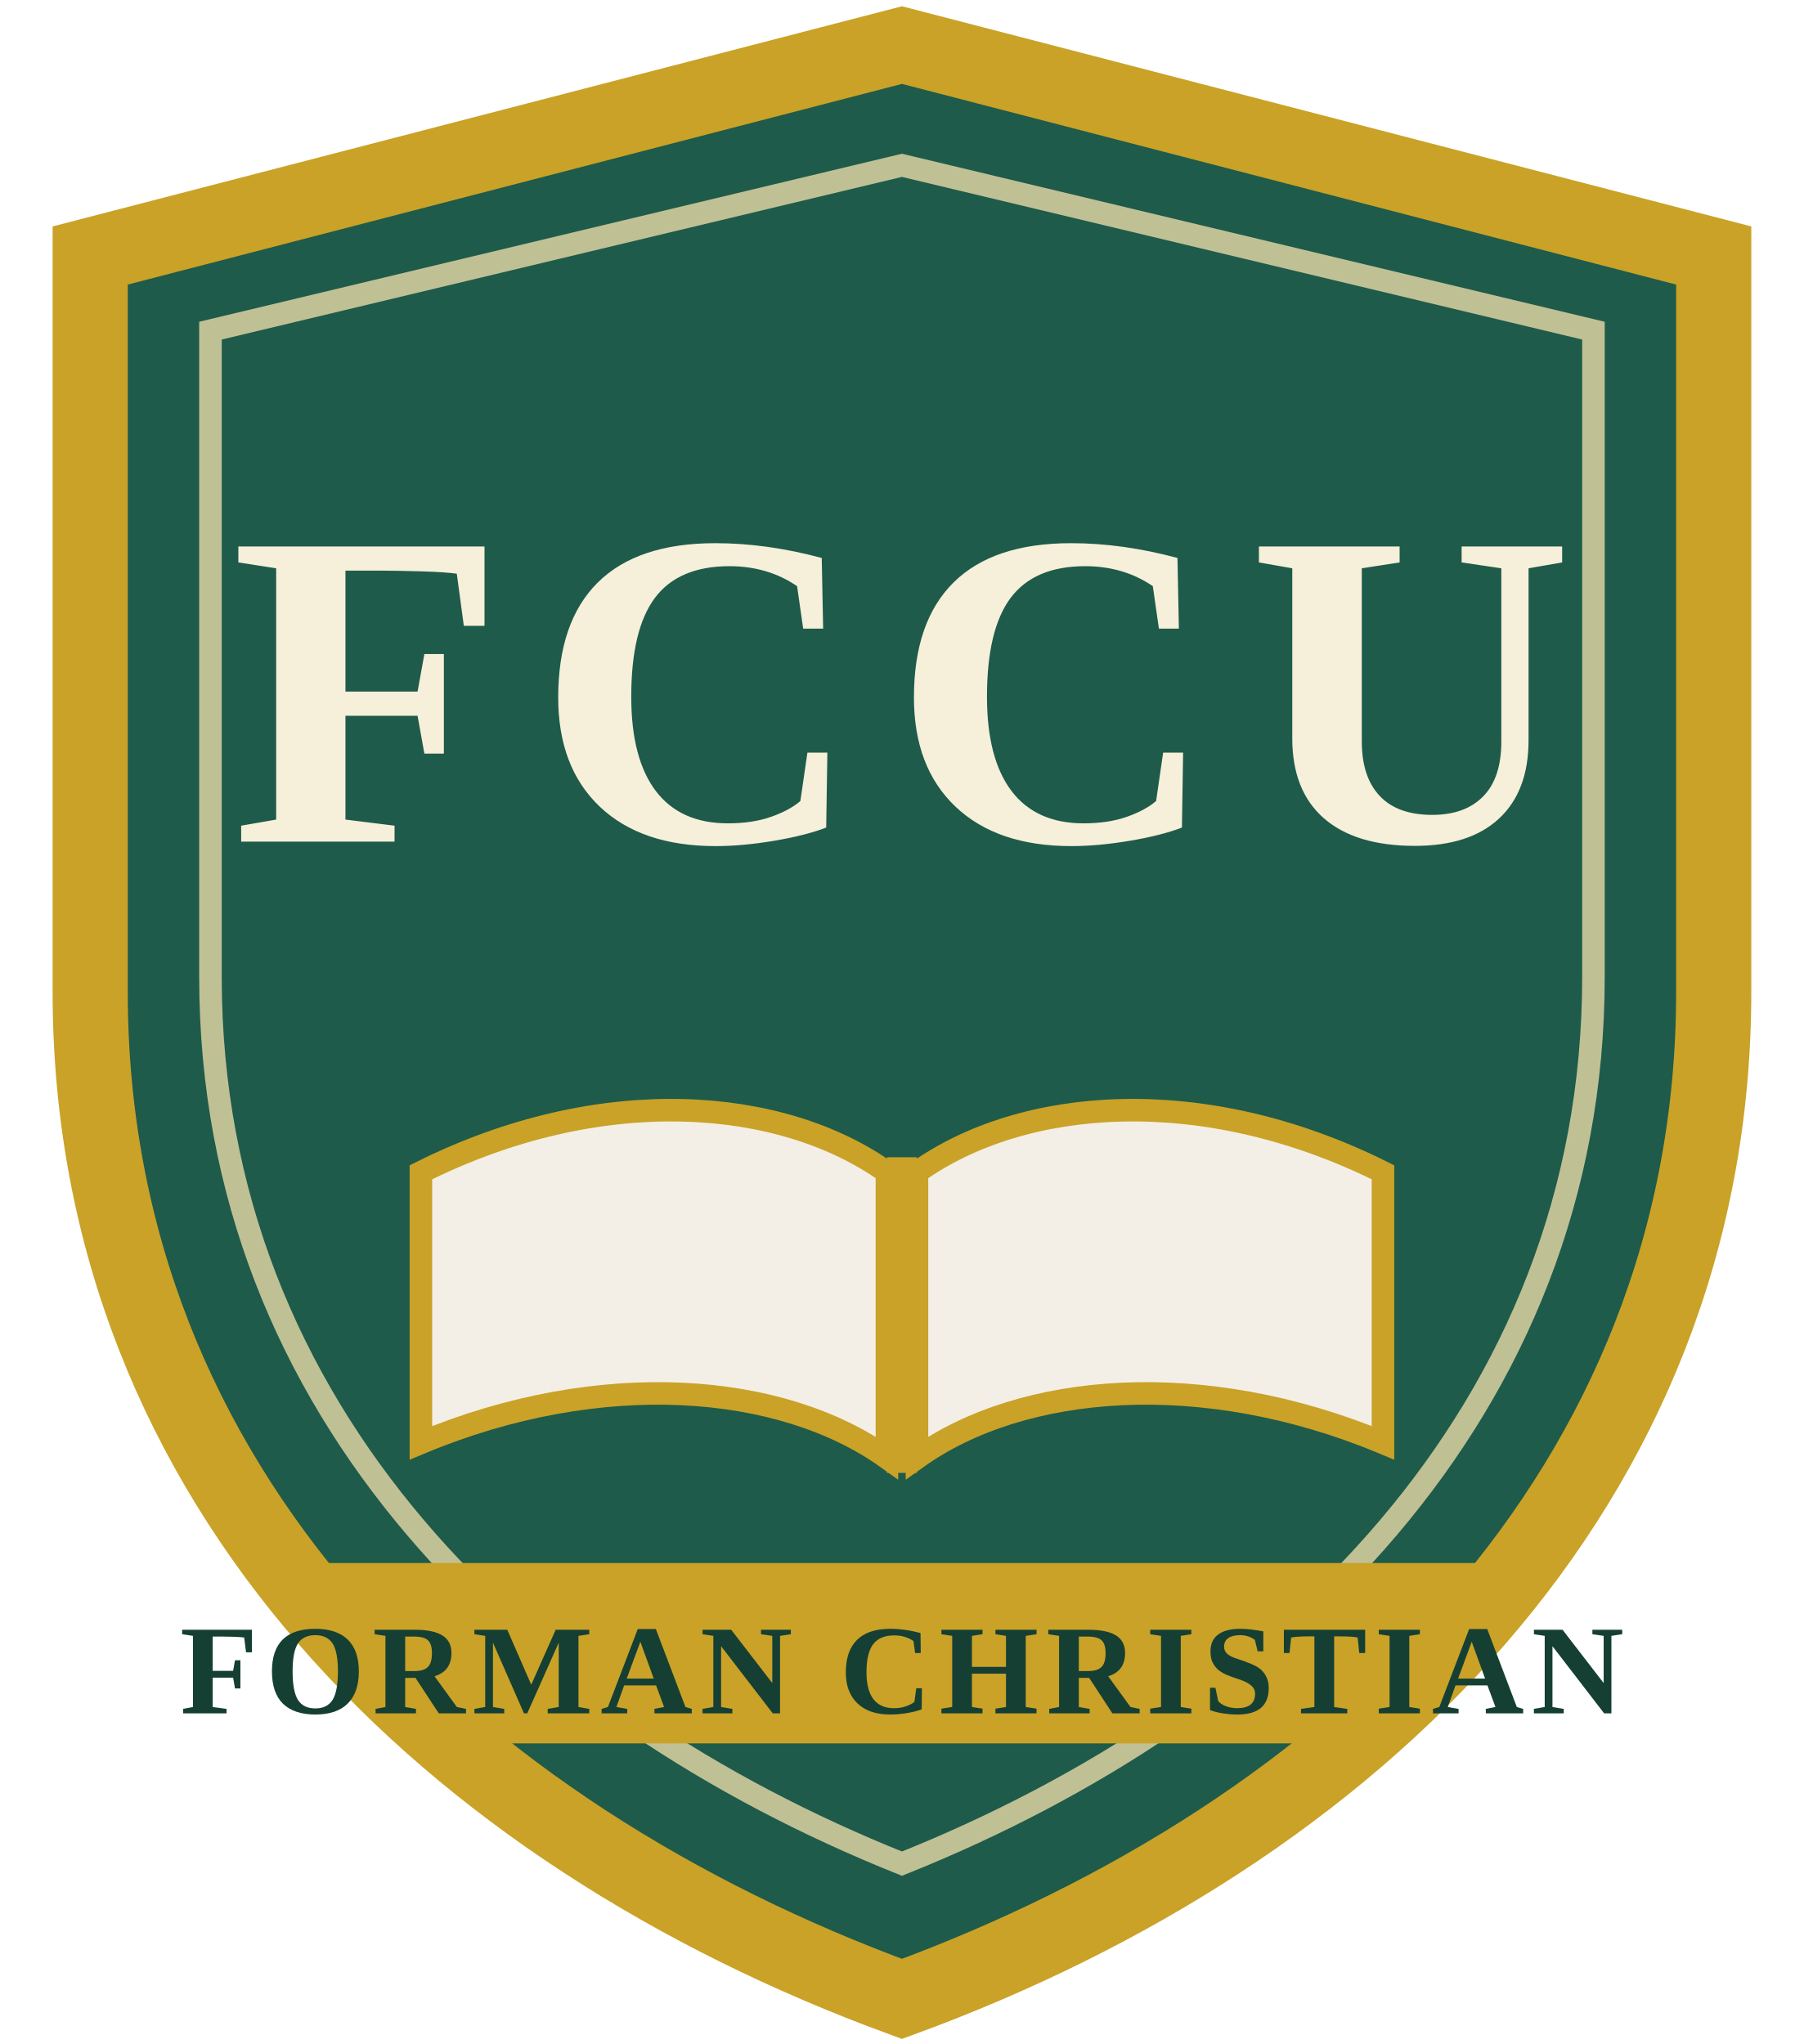
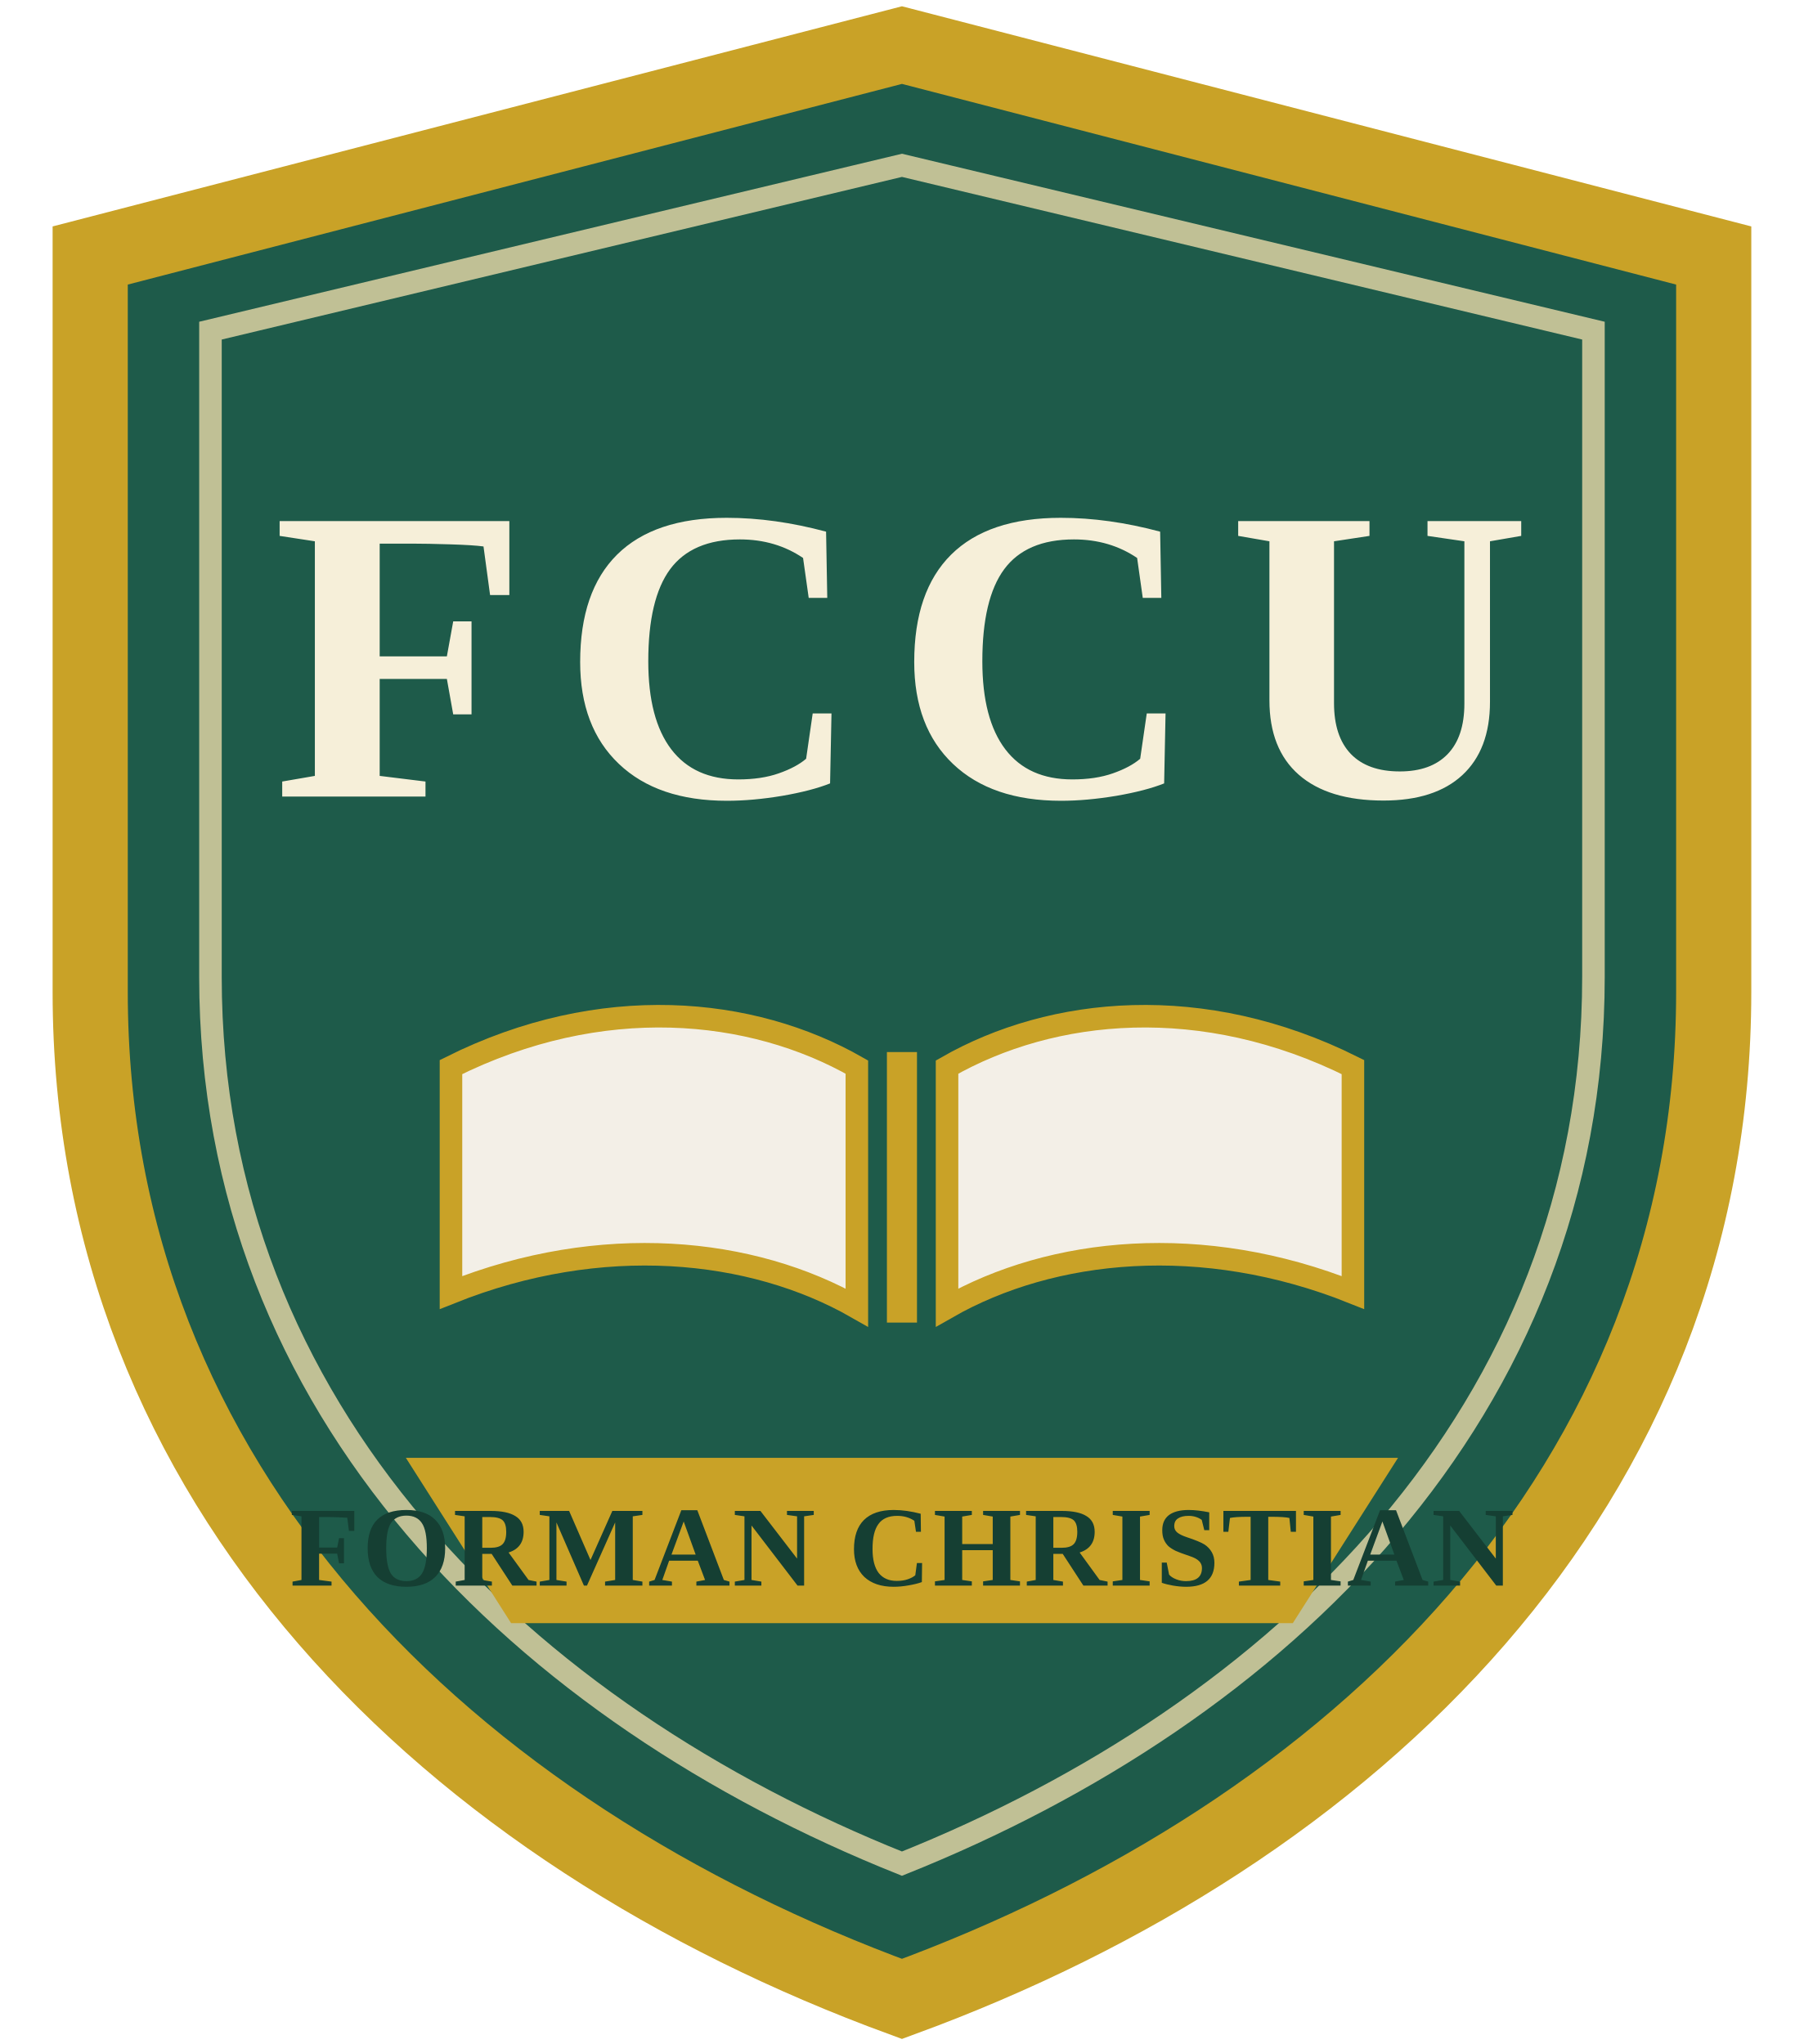
<svg xmlns="http://www.w3.org/2000/svg" viewBox="0 0 120 136" role="img" aria-label="Forman Christian College University">
  <path d="M60 3 L114 17 V66 C114 99 90 122 60 133 C30 122 6 99 6 66 V17 Z" fill="#1e5b4a" stroke="#c9a227" stroke-width="5" />
  <path d="M60 11 L106 22 V65 C106 94 85 114 60 124 C35 114 14 94 14 65 V22 Z" fill="none" stroke="#e8d9a8" stroke-width="1.5" opacity="0.8" />
+   <text x="60" y="53" text-anchor="middle" font-family="Georgia, 'Times New Roman', serif" font-size="28" font-weight="700" fill="#f6efd9" letter-spacing="2">FCCU</text>
  <g fill="#f3efe7" stroke="#c9a227" stroke-width="1.5">
-     <path d="M28 78 C40 72 52 73 59 78 L59 97 C52 92 40 91 28 96 Z" />
-     <path d="M92 78 C80 72 68 73 61 78 L61 97 C68 92 80 91 92 96 Z" />
+     <path d="M30 71 C40 66 50 67 57 71 L57 87 C50 83 40 82 30 86 Z" />
+     <path d="M90 71 C80 66 70 67 63 71 L63 87 C70 83 80 82 90 86 Z" />
  </g>
-   <line x1="60" y1="77" x2="60" y2="98" stroke="#c9a227" stroke-width="2" />
-   <text x="60" y="56" text-anchor="middle" font-family="Georgia, 'Times New Roman', serif" font-size="30" font-weight="700" fill="#f6efd9" letter-spacing="2">FCCU</text>
-   <path d="M20 104 H100 L92 116 H28 Z" fill="#c9a227" />
-   <text x="60" y="114" text-anchor="middle" font-family="Georgia, 'Times New Roman', serif" font-size="8.5" font-weight="700" fill="#153f33" letter-spacing="0.5">FORMAN CHRISTIAN</text>
+   <line x1="60" y1="70" x2="60" y2="88" stroke="#c9a227" stroke-width="2" />
+   <path d="M27 97 H93 L86 108 H34 Z" fill="#c9a227" />
+   <text x="60" y="105.5" text-anchor="middle" font-family="Georgia, 'Times New Roman', serif" font-size="7.6" font-weight="700" fill="#153f33" letter-spacing="0.15">FORMAN CHRISTIAN</text>
</svg>
